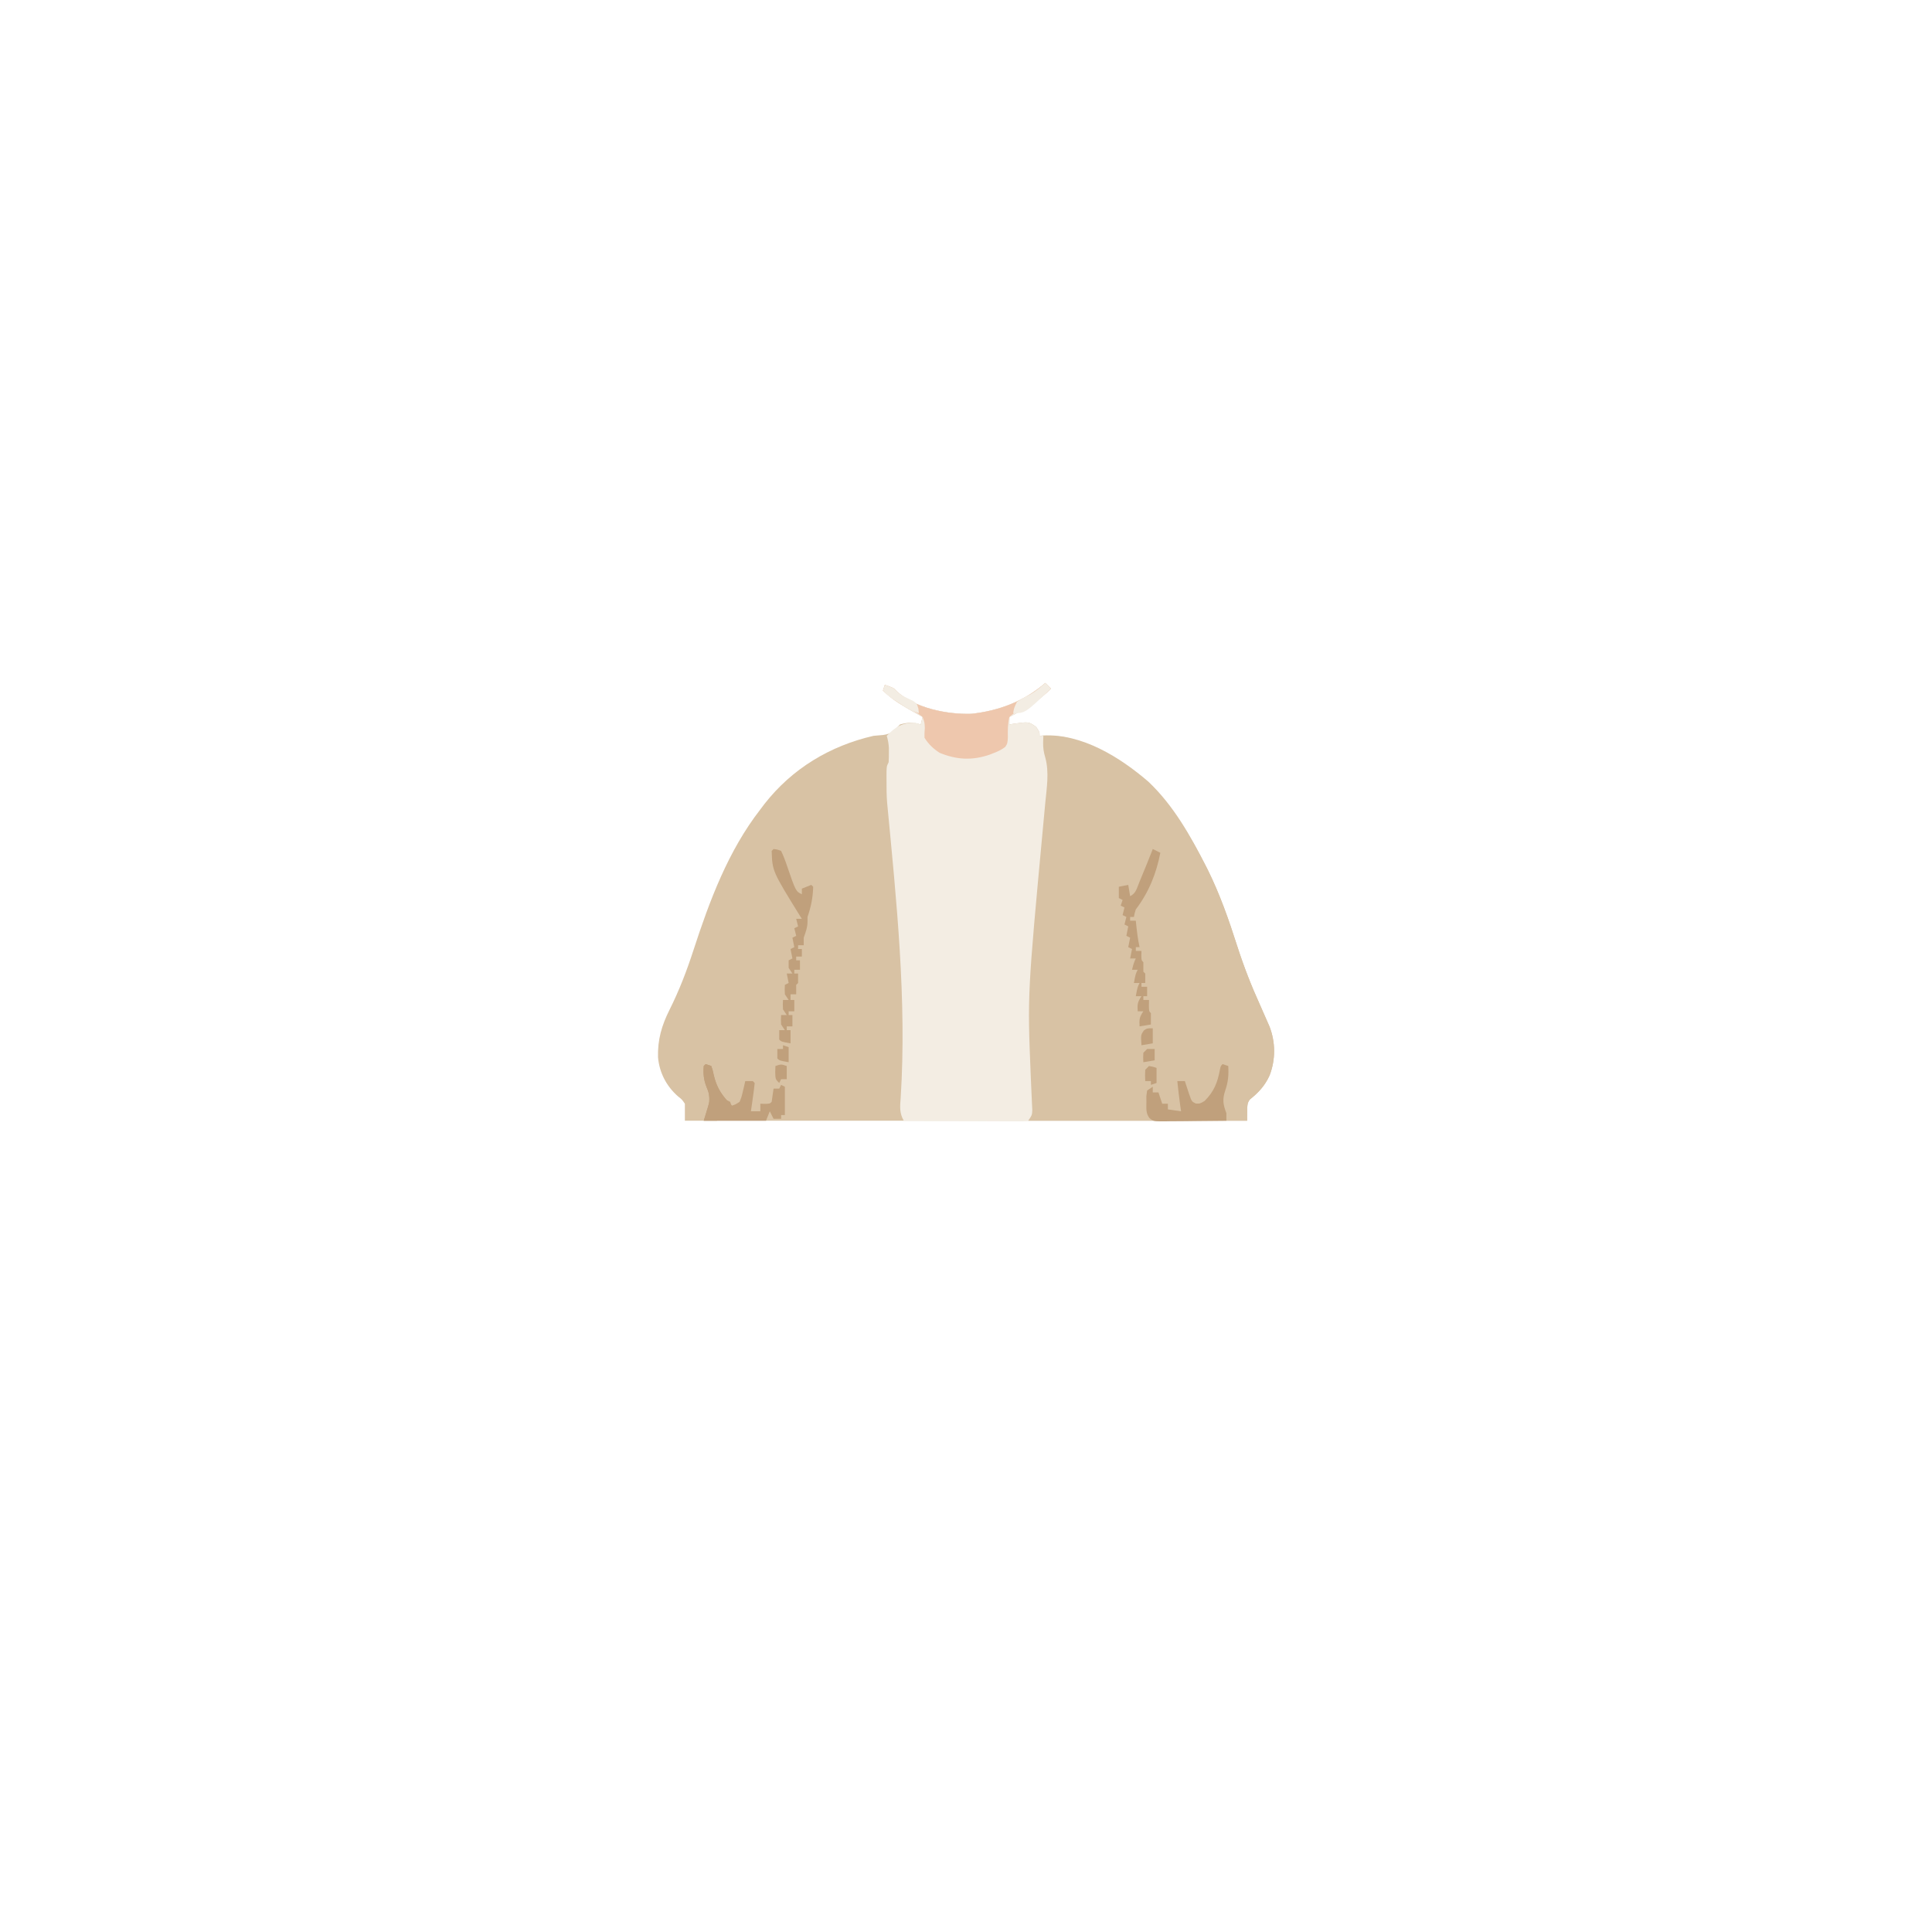
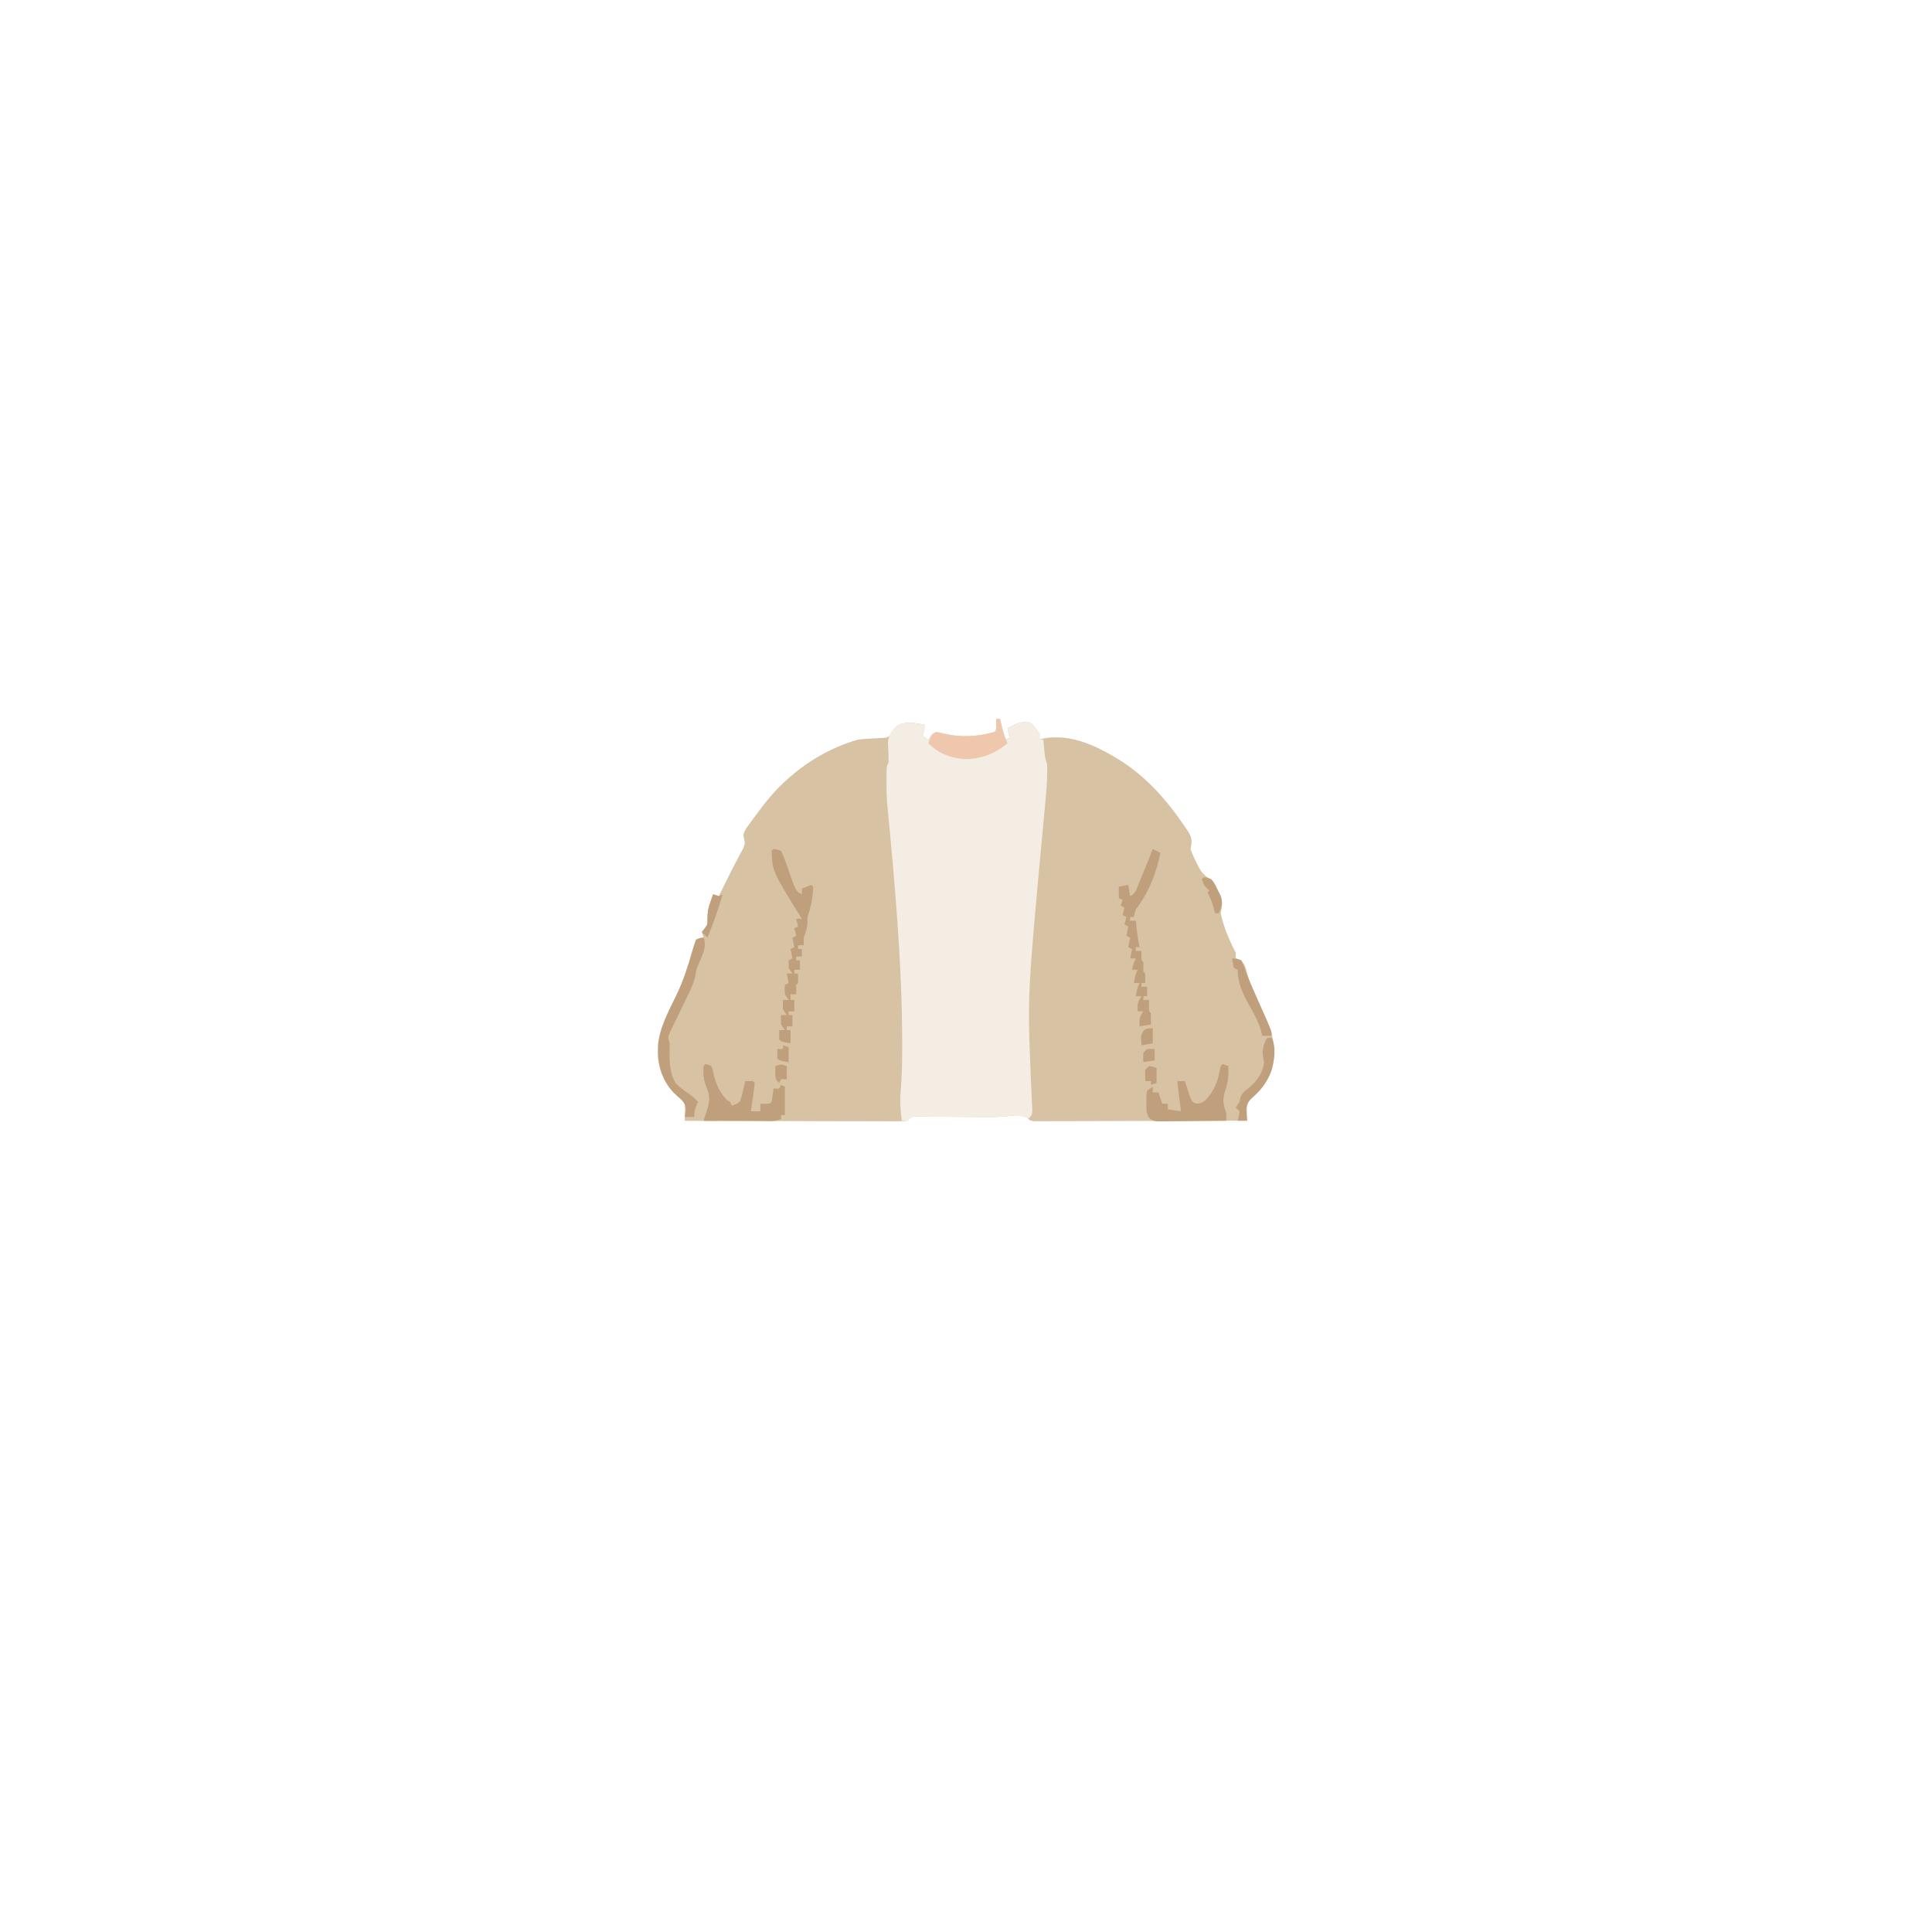
<svg xmlns="http://www.w3.org/2000/svg" viewBox="0 0 1024 1024" width="1024" height="1024">
-   <path fill="#D8C2A4" d="M 554 362 C 554.99 362.99 555.98 363.98 557 365 C 550.31 371.65 543.38 375.85 535 380 C 535 381.32 535 382.64 535 384 C 535.74 383.87 536.47 383.74 537.23 383.61 C 545.27 382.47 545.27 382.47 549.19 385.31 C 551 388 551 388 551 390 C 551.61 389.94 552.22 389.88 552.84 389.82 C 573.47 388.76 593.61 401.34 608.71 414.34 C 621.96 426.93 630.94 442.85 639.12 459 C 639.28 459.3 639.28 459.3 640.04 460.79 C 646.53 473.87 651.24 487.32 655.67 501.18 C 659.18 512.11 663.24 522.56 668 533 C 669.13 535.56 670.25 538.12 671.38 540.69 C 671.62 541.24 671.62 541.24 672.84 544.01 C 676.11 552.41 676.13 561.6 672.91 570.01 C 670.4 575.5 667.03 579.09 662.39 582.8 C 661 585 661 585 661 594 C 562.66 594 464.32 594 363 594 C 363 591.03 363 588.06 363 585 C 361.43 582.72 361.43 582.72 359.31 581.06 C 353.2 575.66 349.51 568.57 348.76 560.41 C 348.52 551 350.69 543.56 354.88 535.18 C 360.04 524.87 364.01 514.51 367.56 503.56 C 376.1 477.36 385.92 451 403 429 C 403.36 428.53 403.36 428.53 405.16 426.14 C 419.86 407.37 439.83 395.33 463 390 C 464.68 389.82 466.37 389.67 468.06 389.56 C 472.84 388.88 473.73 387.35 477 384 C 480.84 382.86 484.16 382.72 488 384 C 488.33 382.68 488.66 381.36 489 380 C 488.07 379.49 487.14 378.98 486.18 378.46 C 479.57 374.8 473.51 371.25 468 366 C 468.33 365.01 468.66 364.02 469 363 C 473.67 364.64 473.67 364.64 475.24 366.36 C 484.89 375.38 502.17 378.75 514.81 378.34 C 529.35 376.78 542.94 371.68 554 362Z" />
-   <path fill="#D8C2A4" d="M 573.81 393.69 C 574.51 393.96 575.2 394.23 575.92 394.5 C 606.81 406.7 624.57 430.29 639.12 459 C 639.42 459.59 639.72 460.19 640.03 460.8 C 646.52 473.87 651.24 487.32 655.67 501.18 C 659.18 512.11 663.24 522.56 668 533 C 669.13 535.56 670.25 538.13 671.37 540.69 C 671.85 541.79 672.34 542.88 672.83 544.01 C 676.1 552.41 676.13 561.6 672.9 570.01 C 670.4 575.5 667.02 579.09 662.39 582.8 C 661 585 661 585 661 594 C 622.72 594 584.44 594 545 594 C 545.33 593.01 545.66 592.02 546 591 C 546.01 589.06 545.96 587.12 545.88 585.17 C 545.83 584 545.78 582.82 545.73 581.6 C 545.67 580.33 545.62 579.06 545.56 577.75 C 545.46 575.07 545.36 572.39 545.26 569.71 C 545.24 569.04 545.22 568.38 545.19 567.69 C 543.56 521.45 548.05 474.81 552.6 428.83 C 552.65 428.36 552.65 428.36 552.88 425.95 C 553.06 424.23 553.23 422.5 553.41 420.78 C 554.75 407.55 554.75 407.55 552.93 401.38 C 551.87 397.53 552.21 394.88 553 391 C 560.23 388.97 567.05 391.05 573.81 393.69Z" />
-   <path fill="#F3EDE3" d="M 554 362 C 554.99 362.99 555.98 363.98 557 365 C 550.31 371.65 543.38 375.85 535 380 C 535 381.32 535 382.64 535 384 C 535.74 383.87 536.47 383.74 537.23 383.61 C 545.27 382.47 545.27 382.47 549.19 385.31 C 551 388 551 388 551 390 C 551.66 390 552.32 390 553 390 C 552.96 391.18 552.92 392.35 552.88 393.56 C 552.86 396.55 553.14 398.5 554 401.44 C 556.19 409.23 554.77 417.66 554.01 425.62 C 553.8 427.92 553.59 430.22 553.37 432.52 C 553.26 433.72 553.15 434.92 553.03 436.16 C 544.55 527.18 544.55 527.18 546.3 569.78 C 546.32 570.44 546.35 571.1 546.38 571.78 C 546.51 575.06 546.65 578.33 546.82 581.59 C 546.85 582.19 546.85 582.19 546.98 585.17 C 547.03 586.22 547.08 587.28 547.14 588.36 C 547 591 547 591 545 594 C 542.25 594.36 542.25 594.36 538.71 594.34 C 538.07 594.34 537.43 594.34 536.76 594.34 C 534.63 594.34 532.5 594.32 530.37 594.29 C 528.89 594.29 527.41 594.28 525.94 594.28 C 522.05 594.27 518.16 594.24 514.27 594.21 C 510.3 594.18 506.33 594.16 502.36 594.15 C 494.58 594.11 486.79 594.06 479 594 C 476.68 589.87 477 586.54 477.38 581.94 C 480.68 529.85 475.13 477.24 470.19 425.42 C 469.89 421.59 469.85 417.78 469.88 413.94 C 469.87 413.19 469.87 412.45 469.86 411.68 C 469.87 406.25 469.87 406.25 471 404 C 471.1 402.38 471.13 400.75 471.12 399.12 C 471.13 398.26 471.13 397.4 471.13 396.51 C 471.01 394.19 470.65 392.22 470 390 C 474.81 385.08 478.05 383.12 485 383 C 485.99 383.33 486.98 383.66 488 384 C 488.33 382.68 488.66 381.36 489 380 C 488.07 379.49 487.14 378.98 486.18 378.46 C 479.57 374.8 473.51 371.25 468 366 C 468.33 365.01 468.66 364.02 469 363 C 473.67 364.64 473.67 364.64 475.24 366.36 C 484.89 375.38 502.17 378.75 514.81 378.34 C 529.35 376.78 542.94 371.68 554 362Z" />
-   <path fill="#EEC7AD" d="M 554 362 C 554.99 362.99 555.98 363.98 557 365 C 552 369.97 547.5 373.32 541 376.12 C 537.62 377.81 537.62 377.81 535 380 C 534.11 383.72 534.12 386.99 534.19 390.81 C 534 394 534 394 532.78 395.91 C 530.9 397.31 529.19 398.16 527 399 C 526.22 399.31 525.44 399.62 524.63 399.95 C 515.35 403.16 507.08 402.74 498 399 C 494.61 396.77 492.13 394.45 490 391 C 489.98 388.48 489.98 388.48 490.19 385.75 C 490.02 382.82 490.02 382.82 489 380 C 485.69 377.41 482.31 375.63 478.55 373.79 C 474.35 371.67 471.39 369.23 468 366 C 468.33 365.01 468.66 364.02 469 363 C 473.67 364.64 473.67 364.64 475.24 366.36 C 484.89 375.38 502.17 378.75 514.81 378.34 C 529.35 376.78 542.94 371.68 554 362Z" />
+   <path fill="#D8C2A4" d="M 528 381 C 528.66 381 529.32 381 530 381 C 530.49 382.99 530.98 384.97 531.46 386.96 C 531.91 388.66 532.44 390.33 533 392 C 533.66 391.67 534.32 391.34 535 391 C 534.67 389.35 534.34 387.7 534 386 C 538.14 383.63 541.21 382.08 546 383 C 548.2 384.83 549.37 386.56 551 389 C 551 389.99 551 390.98 551 392 C 551.52 391.83 552.04 391.67 552.57 391.5 C 567.91 388.36 582.69 396.01 595.22 403.98 C 608.72 412.95 619.21 425.04 628.19 438.44 C 628.59 439.02 628.99 439.6 629.4 440.19 C 631.88 444.04 631.93 445.67 631 450 C 631.93 452.55 632.88 454.74 634.12 457.12 C 634.42 457.75 634.72 458.37 635.02 459 C 637.12 463.14 639.1 464.7 643 467 C 644.62 469.74 644.62 469.74 645.88 472.88 C 646.31 473.9 646.74 474.93 647.18 475.99 C 648.07 479.27 647.68 480.75 647 484 C 648.56 491.49 651.5 498.25 655 505 C 655 505.99 655 506.98 655 508 C 655.61 508.2 656.23 508.39 656.86 508.6 C 660 510.66 660.18 512.86 661.19 516.44 C 663.38 523.77 666.44 530.48 669.88 537.3 C 674.69 547.02 677.03 557.16 673.75 567.81 C 671.29 574.23 667.71 578.55 662.39 582.8 C 660.75 585.4 660.85 586.61 660.91 589.64 C 660.92 590.05 660.92 590.05 660.95 592.11 C 660.96 592.42 660.96 592.42 661 594 C 646.04 594.05 631.08 594.08 616.12 594.1 C 609.18 594.11 602.23 594.13 595.28 594.15 C 588.59 594.17 581.89 594.18 575.19 594.19 C 572.63 594.19 570.07 594.2 567.51 594.21 C 563.93 594.23 560.36 594.23 556.78 594.23 C 556.25 594.23 556.25 594.23 553.55 594.25 C 552.58 594.25 551.61 594.24 550.61 594.24 C 549.76 594.24 548.91 594.24 548.04 594.25 C 546 594 546 594 544 592 C 540.84 590.95 538.25 591.03 535.01 591.48 C 529.63 592.11 524.32 592.09 518.91 592.03 C 516.81 592.01 514.7 592 512.6 591.99 C 509.31 591.97 506.02 591.94 502.74 591.9 C 499.54 591.87 496.35 591.86 493.16 591.84 C 492.17 591.83 491.18 591.81 490.16 591.8 C 489.71 591.8 489.71 591.8 487.4 591.79 C 486.6 591.78 485.79 591.77 484.96 591.77 C 483 592 483 592 481 594 C 478.91 594.25 478.91 594.25 476.28 594.24 C 475.28 594.24 474.29 594.25 473.26 594.25 C 472.17 594.24 471.07 594.23 469.94 594.23 C 468.79 594.23 467.64 594.23 466.45 594.23 C 462.63 594.23 458.81 594.21 454.99 594.2 C 452.35 594.19 449.71 594.19 447.06 594.19 C 440.81 594.18 434.56 594.16 428.3 594.14 C 421.18 594.12 414.06 594.11 406.94 594.1 C 392.29 594.08 377.65 594.04 363 594 C 363.02 593.38 363.04 592.75 363.06 592.11 C 363.06 591.7 363.06 591.7 363.1 589.64 C 363.12 588.83 363.13 588.02 363.15 587.19 C 363 585 363 585 361.43 582.72 C 360.73 582.17 360.03 581.63 359.31 581.06 C 353.2 575.66 349.51 568.57 348.76 560.41 C 348.44 547.91 353.27 538.27 358.63 527.3 C 362.27 519.72 364.7 512.07 367 504 C 368 500.61 368 500.61 369 498 C 371.12 497.12 371.12 497.12 373 497 C 372.67 496.01 372.34 495.02 372 494 C 372.97 492.65 373.97 491.31 375 490 C 375 489.01 375 488.02 375 487 C 375 483.42 375.34 481.53 376.5 478.25 C 376.78 477.45 377.06 476.65 377.34 475.83 C 377.45 475.53 377.45 475.53 378 474 C 378.5 474.16 378.5 474.16 381 475 C 381.51 473.98 382.02 472.97 382.54 471.92 C 382.87 471.26 383.2 470.6 383.54 469.92 C 384.27 468.47 384.99 467.01 385.71 465.56 C 387.4 462.16 389.1 458.78 390.9 455.44 C 391.45 454.41 392 453.38 392.56 452.31 C 393.06 451.4 393.56 450.49 394.07 449.55 C 395 447 395 447 394.41 444.55 C 394 442 394 442 395.55 439.05 C 396.32 438.01 397.09 436.96 397.88 435.88 C 398.29 435.31 398.7 434.74 399.12 434.16 C 400.4 432.42 401.69 430.71 403 429 C 403.73 428.03 404.46 427.06 405.22 426.06 C 417.79 410.05 435.21 397.54 455 392 C 457.52 391.86 460.04 391.78 462.56 391.75 C 469.26 391.51 469.26 391.51 471.91 389.68 C 473.12 388.06 473.12 388.06 475 385 C 479.64 381.95 484.77 383.25 490 384 C 490 387 490 387 489 390 C 489.99 390.66 490.98 391.32 492 392 C 492.45 391.3 492.91 390.6 493.38 389.88 C 496 388 496 388 498.07 388.18 C 499.77 388.58 501.46 388.99 503.15 389.41 C 511.2 391.08 519.16 390.18 527 388 C 528 387 528 387 528.06 383.94 C 528.05 383.45 528.05 383.45 528 381Z" />
+   <path fill="#D8C2A4" d="M 470 391 C 472.18 394.27 472.25 395.27 472.19 399.06 C 472.18 399.94 472.17 400.82 472.17 401.72 C 472 404 472 404 471 406 C 470.16 419.65 471.75 433.3 473.02 446.87 C 473.62 453.23 474.19 459.58 474.76 465.94 C 474.87 467.18 474.98 468.41 475.09 469.69 C 476.32 483.45 477.28 497.21 478 511 C 478.06 511.99 478.11 512.99 478.17 514.01 C 479.47 537.16 479.53 560.46 478.56 583.62 C 478.54 584.1 478.54 584.1 478.44 586.51 C 478.13 592.87 478.13 592.87 477 594 C 475.52 594.1 474.04 594.12 472.55 594.12 C 472.07 594.12 472.07 594.12 469.64 594.12 C 468.58 594.12 467.52 594.12 466.42 594.11 C 465.87 594.11 465.87 594.11 463.05 594.11 C 459.36 594.11 455.66 594.11 451.96 594.1 C 449.41 594.1 446.86 594.09 444.3 594.09 C 438.25 594.09 432.2 594.08 426.15 594.07 C 419.27 594.06 412.38 594.06 405.5 594.05 C 391.33 594.04 377.17 594.02 363 594 C 363.02 593.38 363.04 592.75 363.06 592.11 C 363.06 591.7 363.06 591.7 363.1 589.64 C 363.12 588.83 363.13 588.02 363.15 587.19 C 363 585 363 585 361.43 582.72 C 360.73 582.17 360.03 581.63 359.31 581.06 C 353.2 575.66 349.51 568.57 348.76 560.41 C 348.44 547.91 353.27 538.27 358.63 527.3 C 362.27 519.72 364.7 512.07 367 504 C 368 500.61 368 500.61 369 498 C 371.12 497.12 371.12 497.12 373 497 C 372.67 496.01 372.34 495.02 372 494 C 372.97 492.65 373.97 491.31 375 490 C 375 489.01 375 488.02 375 487 C 375 483.42 375.34 481.53 376.5 478.25 C 376.78 477.45 377.06 476.65 377.34 475.83 C 377.45 475.53 377.45 475.53 378 474 C 378.5 474.16 378.5 474.16 381 475 C 381.51 473.98 382.02 472.97 382.54 471.92 C 382.87 471.26 383.2 470.6 383.54 469.92 C 384.27 468.47 384.99 467.01 385.71 465.56 C 387.4 462.16 389.1 458.78 390.9 455.44 C 391.45 454.41 392 453.38 392.56 452.31 C 393.06 451.4 393.56 450.49 394.07 449.55 C 395 447 395 447 394.41 444.55 C 394 442 394 442 395.55 439.05 C 396.32 438.01 397.09 436.96 397.88 435.88 C 398.29 435.31 398.7 434.74 399.12 434.16 C 400.4 432.42 401.69 430.71 403 429 C 403.73 428.03 404.46 427.06 405.22 426.06 C 417.85 409.98 435.19 397.66 455 392 C 457.65 391.72 460.22 391.5 462.88 391.38 C 463.56 391.34 464.25 391.3 464.96 391.26 C 466.64 391.16 468.32 391.08 470 391Z" />
+   <path fill="#F3EDE3" d="M 528 381 C 528.66 381 529.32 381 530 381 C 530.49 382.99 530.98 384.97 531.46 386.96 C 531.91 388.66 532.44 390.33 533 392 C 533.66 391.67 534.32 391.34 535 391 C 534.84 390.18 534.84 390.18 534 386 C 538.14 383.63 541.21 382.08 546 383 C 548.2 384.83 549.37 386.56 551 389 C 551 389.99 551 390.98 551 392 C 551.66 392 552.32 392 553 392 C 553.06 392.69 553.12 393.37 553.18 394.08 C 553.27 394.98 553.35 395.88 553.44 396.81 C 553.52 397.71 553.6 398.6 553.68 399.52 C 554 402 554 402 555 405 C 555.22 411.94 554.67 418.72 554.01 425.62 C 553.8 427.92 553.59 430.22 553.37 432.52 C 553.26 433.72 553.15 434.92 553.03 436.16 C 544.56 527.13 544.56 527.13 546.3 569.81 C 546.32 570.48 546.35 571.14 546.38 571.83 C 546.51 575.11 546.65 578.4 546.82 581.68 C 546.85 582.27 546.85 582.27 546.98 585.27 C 547.03 586.33 547.08 587.39 547.14 588.48 C 547 591 547 591 545 593 C 544.2 592.65 543.39 592.3 542.56 591.94 C 539.32 591.08 538.11 590.97 534.97 591.44 C 529.6 592.12 524.32 592.09 518.91 592.03 C 516.81 592.01 514.7 592 512.6 591.99 C 509.31 591.97 506.02 591.94 502.74 591.9 C 499.54 591.87 496.35 591.86 493.16 591.84 C 492.17 591.83 491.18 591.81 490.16 591.8 C 489.71 591.8 489.71 591.8 487.4 591.79 C 486.6 591.78 485.79 591.77 484.96 591.77 C 483 592 483 592 481 594 C 480.01 594 479.02 594 478 594 C 477.17 588.45 476.97 583.22 477.46 577.62 C 478.06 569.81 478.2 562.02 478.19 554.19 C 478.19 553.44 478.19 552.69 478.18 551.92 C 478.07 509.66 474.2 467.47 470.19 425.42 C 469.89 421.59 469.85 417.78 469.88 413.94 C 469.87 413.19 469.87 412.45 469.86 411.68 C 469.87 406.25 469.87 406.25 471 404 C 470.95 400.49 470.8 396.99 470.64 393.48 C 471.06 389.38 472.14 387.88 475 385 C 479.67 381.98 484.76 383.25 490 384 C 490 387 490 387 489 390 C 489.99 390.66 490.98 391.32 492 392 C 492.45 391.3 492.91 390.6 493.38 389.88 C 496 388 496 388 498.07 388.18 C 499.77 388.58 501.46 388.99 503.15 389.41 C 511.2 391.08 519.16 390.18 527 388 C 528 387 528 387 528.06 383.94 C 528.04 382.97 528.02 382 528 381Z" />
+   <path fill="#C0A07C" d="M 374 564 C 374.99 564.33 375.98 564.66 377 565 C 377.77 567.26 377.77 567.26 378.38 570.12 C 380.05 576.91 383.01 581.12 388 586 C 389.89 585.35 389.89 585.35 392 584 C 393.05 581.4 393.05 581.4 393.75 578.38 C 393.99 577.37 394.23 576.37 394.48 575.34 C 394.65 574.57 394.82 573.79 395 573 C 396.32 573 397.64 573 399 573 C 399.33 573.33 399.66 573.66 400 574 C 399.72 576.69 399.39 579.33 399 582 C 398.9 582.69 398.81 583.38 398.71 584.09 C 398.48 585.72 398.24 587.36 398 589 C 399.65 589 401.3 589 403 589 C 403 587.68 403 586.36 403 585 C 403.4 585.01 403.4 585.01 405.44 585.06 C 408 585 408 585 409 584 C 409.37 581.67 409.7 579.34 410 577 C 410.99 577 411.98 577 413 577 C 413.33 576.34 413.66 575.68 414 575 C 414.66 575.33 415.32 575.66 416 576 C 416 580.95 416 585.9 416 591 C 415.34 591 414.68 591 414 591 C 414 591.66 414 592.32 414 593 C 410.67 594.67 406.93 594.12 403.27 594.1 C 402.84 594.1 402.84 594.1 400.66 594.09 C 397.9 594.09 395.14 594.08 392.38 594.06 C 390.51 594.06 388.64 594.05 386.77 594.05 C 382.18 594.04 377.59 594.02 373 594 C 373.22 593.32 373.43 592.65 373.66 591.95 C 373.8 591.51 373.8 591.51 374.5 589.25 C 374.78 588.37 375.06 587.49 375.34 586.58 C 376.35 582.63 376.1 579.83 374.5 576.19 C 372.98 572.35 372.66 569.15 373 565 C 373.33 564.67 373.66 564.34 374 564Z" />
  <path fill="#C0A07C" d="M 410 450 C 411.96 450.23 411.96 450.23 414 451 C 415.22 453.59 416.17 455.99 417.06 458.69 C 421.76 472.38 421.76 472.38 425 474 C 425 473.01 425 472.02 425 471 C 426.65 470.34 428.3 469.68 430 469 C 430.33 469.33 430.66 469.66 431 470 C 430.86 475.65 429.86 480.68 428 486 C 428 486.82 428 487.65 428 488.5 C 428 491.63 427 494.05 426 497 C 426 498.32 426 499.64 426 501 C 425.01 501 424.02 501 423 501 C 423 501.66 423 502.32 423 503 C 423.66 503 424.32 503 425 503 C 425 504.32 425 505.64 425 507 C 424.01 507 423.02 507 422 507 C 422 507.66 422 508.32 422 509 C 422.66 509 423.32 509 424 509 C 424 510.65 424 512.3 424 514 C 423.01 514 422.02 514 421 514 C 421 514.66 421 515.32 421 516 C 421.66 516 422.32 516 423 516 C 423.04 517.67 423.04 519.33 423 521 C 422.83 521.16 422.83 521.16 422 522 C 421.96 523.67 421.96 525.33 422 527 C 421.01 527 420.02 527 419 527 C 419 527.99 419 528.98 419 530 C 419.66 530 420.32 530 421 530 C 421 531.98 421 533.96 421 536 C 420.01 536 419.02 536 418 536 C 418 536.66 418 537.32 418 538 C 418.66 538 419.32 538 420 538 C 420 539.98 420 541.96 420 544 C 419.01 544 418.02 544 417 544 C 417 544.66 417 545.32 417 546 C 417.66 546 418.32 546 419 546 C 419 548.31 419 550.62 419 553 C 414.12 552.12 414.12 552.12 413 551 C 412.96 549.33 412.96 547.67 413 546 C 413.99 546 414.98 546 416 546 C 415.34 545.01 414.68 544.02 414 543 C 413.88 540.31 413.88 540.31 414 538 C 414.99 538 415.98 538 417 538 C 416.34 537.01 415.68 536.02 415 535 C 414.88 532.31 414.88 532.31 415 530 C 415.99 530 416.98 530 418 530 C 417.34 529.01 416.68 528.02 416 527 C 415.88 524.31 415.88 524.31 416 522 C 416.33 521.84 416.33 521.84 418 521 C 417.83 520.17 417.83 520.17 417 516 C 417.99 516 418.98 516 420 516 C 419.34 515.01 418.68 514.02 418 513 C 418 511.68 418 510.36 418 509 C 418.33 508.83 418.33 508.83 420 508 C 419.67 506.35 419.34 504.7 419 503 C 419.33 502.83 419.33 502.83 421 502 C 420.67 500.35 420.34 498.7 420 497 C 420.33 496.83 420.33 496.83 422 496 C 421.67 494.68 421.34 493.36 421 492 C 421.33 491.83 421.33 491.83 423 491 C 422.67 489.68 422.34 488.36 422 487 C 422.99 487 423.98 487 425 487 C 424.66 486.46 424.32 485.93 423.97 485.38 C 409.37 461.76 409.37 461.76 409 451 C 409.33 450.67 409.66 450.34 410 450Z" />
  <path fill="#C0A07C" d="M 648 564 C 648.99 564.33 649.98 564.66 651 565 C 651.27 569.86 650.98 573.45 649.38 578.06 C 647.84 582.7 648.24 585.37 650 590 C 650 591.32 650 592.64 650 594 C 644.5 594.07 639 594.13 633.5 594.16 C 631.63 594.18 629.76 594.2 627.89 594.23 C 625.2 594.26 622.51 594.28 619.82 594.29 C 619.41 594.3 619.41 594.3 617.29 594.34 C 611.44 594.34 611.44 594.34 609.28 592.67 C 607.27 590.05 607.6 587.67 607.62 584.44 C 607.62 583.28 607.61 582.12 607.6 580.93 C 607.73 579.97 607.86 579 608 578 C 608.99 577.34 609.98 576.68 611 576 C 611 576.99 611 577.98 611 579 C 611.99 579 612.98 579 614 579 C 614.66 580.98 615.32 582.96 616 585 C 616.99 585 617.98 585 619 585 C 619 585.99 619 586.98 619 588 C 621.31 588.33 623.62 588.66 626 589 C 625.86 588.03 625.71 587.06 625.56 586.06 C 624.94 581.72 624.46 577.36 624 573 C 625.32 573 626.64 573 628 573 C 628.2 573.63 628.41 574.25 628.62 574.9 C 628.89 575.72 629.16 576.53 629.44 577.38 C 629.7 578.19 629.97 579 630.25 579.84 C 631.63 583.82 631.63 583.82 633.75 584.88 C 636 585 636 585 638.5 583.5 C 643.5 578.5 645.37 573.62 646.61 566.82 C 647 565 647 565 648 564Z" />
-   <path fill="#C0A07C" d="M 374 564 C 374.99 564.33 375.98 564.66 377 565 C 377.77 567.26 377.77 567.26 378.38 570.12 C 380.05 576.91 383.01 581.12 388 586 C 389.89 585.35 389.89 585.35 392 584 C 393.05 581.4 393.05 581.4 393.75 578.38 C 393.99 577.37 394.23 576.37 394.48 575.34 C 394.65 574.57 394.82 573.79 395 573 C 396.32 573 397.64 573 399 573 C 399.33 573.33 399.66 573.66 400 574 C 399.72 576.69 399.39 579.33 399 582 C 398.9 582.69 398.81 583.38 398.71 584.09 C 398.48 585.72 398.24 587.36 398 589 C 399.65 589 401.3 589 403 589 C 403 587.68 403 586.36 403 585 C 403.4 585.01 403.4 585.01 405.44 585.06 C 408 585 408 585 409 584 C 409.37 581.67 409.7 579.34 410 577 C 410.99 577 411.98 577 413 577 C 413.33 576.34 413.66 575.68 414 575 C 414.66 575.33 415.32 575.66 416 576 C 416 580.95 416 585.9 416 591 C 415.34 591 414.68 591 414 591 C 414 591.66 414 592.32 414 593 C 412.68 593 411.36 593 410 593 C 409.34 591.68 408.68 590.36 408 589 C 407.34 590.65 406.68 592.3 406 594 C 395.11 594 384.22 594 373 594 C 373.99 590.7 374.98 587.4 376 584 C 376 580.42 375.85 579.25 374.5 576.19 C 372.98 572.35 372.66 569.15 373 565 C 373.33 564.67 373.66 564.34 374 564Z" />
  <path fill="#C0A07C" d="M 611 450 C 612.32 450.66 613.64 451.32 615 452 C 612.88 463 608.83 473.05 602 482 C 601.31 484.25 601.31 484.25 601 486 C 600.34 486 599.68 486 599 486 C 599 486.66 599 487.32 599 488 C 599.99 488 600.98 488 602 488 C 602.06 488.59 602.12 489.18 602.18 489.79 C 602.62 493.91 603.09 497.96 604 502 C 603.34 502 602.68 502 602 502 C 602 502.66 602 503.32 602 504 C 602.99 504 603.98 504 605 504 C 604.98 504.8 604.96 505.61 604.94 506.44 C 605 509 605 509 606 510 C 606 511.67 606 513.33 606 515 C 606.33 515.33 606.66 515.66 607 516 C 607.04 517.67 607.04 519.33 607 521 C 606.34 521 605.68 521 605 521 C 605 521.66 605 522.32 605 523 C 605.99 523 606.98 523 608 523 C 608 524.65 608 526.3 608 528 C 607.34 528 606.68 528 606 528 C 606 528.66 606 529.32 606 530 C 606.99 530 607.98 530 609 530 C 608.98 530.97 608.96 531.94 608.94 532.94 C 609 536 609 536 610 537 C 610.04 539 610.04 541 610 543 C 609.01 543.16 609.01 543.16 604 544 C 603.8 540.28 603.85 539.23 606 536 C 605.01 536 604.02 536 603 536 C 602.8 532.28 602.85 531.23 605 528 C 604.01 528 603.02 528 602 528 C 602.88 523.25 602.88 523.25 604 521 C 603.01 521 602.02 521 601 521 C 601.88 516.25 601.88 516.25 603 514 C 602.01 514 601.02 514 600 514 C 600.51 511.83 601 510 602 508 C 601.01 508 600.02 508 599 508 C 599.33 506.35 599.66 504.7 600 503 C 599.34 502.67 598.68 502.34 598 502 C 598.33 500.35 598.66 498.7 599 497 C 598.34 496.67 597.68 496.34 597 496 C 597.33 494.35 597.66 492.7 598 491 C 597.34 490.67 596.68 490.34 596 490 C 596.33 488.68 596.66 487.36 597 486 C 596.34 485.67 595.68 485.34 595 485 C 595.33 483.68 595.66 482.36 596 481 C 595.34 480.67 594.68 480.34 594 480 C 594.33 479.01 594.66 478.02 595 477 C 594.34 476.67 593.68 476.34 593 476 C 593 474.02 593 472.04 593 470 C 594.65 469.67 596.3 469.34 598 469 C 598.33 470.98 598.66 472.96 599 475 C 602.14 473.43 602.55 470.75 603.88 467.56 C 604.14 466.94 604.4 466.31 604.67 465.66 C 606.84 460.46 608.95 455.24 611 450Z" />
+   <path fill="#C0A07C" d="M 373 497 C 374.64 501.93 372.46 505.94 370.44 510.56 C 369 514 369 514 368.64 516.71 C 367.83 520.88 366.18 524.27 364.31 528.06 C 363.59 529.57 362.87 531.07 362.15 532.57 C 361.11 534.72 360.07 536.86 359.02 539.01 C 358.15 540.79 357.29 542.58 356.44 544.38 C 355.94 545.39 355.44 546.41 354.93 547.46 C 354 550 354 550 355 553 C 354.99 554.69 354.95 556.38 354.88 558.06 C 354.87 563.76 355.22 568.92 358 574 C 360.15 576.13 362.34 577.83 364.84 579.53 C 366.82 580.87 368.38 582.26 370 584 C 369.67 584.76 369.34 585.53 369 586.31 C 368 589 368 589 368 592 C 366.35 592 364.7 592 363 592 C 363.08 591.5 363.08 591.5 363.5 589 C 363.52 586.24 363.21 585.24 361.39 583.11 C 359.97 581.79 358.54 580.49 357.11 579.18 C 350.4 572.24 348.6 563.57 348.73 554.25 C 349.53 544.51 354.41 535.94 358.63 527.3 C 362.27 519.72 364.7 512.07 367 504 C 368 500.61 368 500.61 369 498 C 371.12 497.12 371.12 497.12 373 497Z" />
+   <path fill="#EEC7AD" d="M 528 381 C 528.66 381 529.32 381 530 381 C 530.29 382.22 530.58 383.43 530.88 384.69 C 531.68 387.92 532.66 390.94 534 394 C 526.96 399.66 519.44 402.66 510.29 402.29 C 502.86 401.36 497.37 399.23 492 394 C 493.75 389.12 493.75 389.12 496 388 C 497.47 388.25 498.93 388.58 500.38 388.94 C 509.46 390.87 518.08 390.49 527 388 C 528 387 528 387 528.06 383.94 C 528.04 382.97 528.02 382 528 381Z" />
+   <path fill="#C0A07C" d="M 672 550 C 672.66 550 673.32 550 674 550 C 676.58 555.17 675.42 562.47 673.75 567.81 C 671.61 573.39 668.71 577.38 664.25 581.31 C 662.06 583.4 661.1 584.44 660.55 587.45 C 660.56 589.67 660.69 591.8 661 594 C 659.35 594 657.7 594 656 594 C 656.21 593.22 656.41 592.43 656.62 591.62 C 656.75 590.76 656.87 589.89 657 589 C 656.34 588.34 655.68 587.68 655 587 C 655.66 586.01 656.32 585.02 657 584 C 657.06 583.67 657.06 583.67 657.38 582.02 C 658.22 579.28 659.64 578.37 661.88 576.62 C 666.28 572.94 669.27 568.83 670 563 C 669.81 562.05 669.63 561.1 669.44 560.12 C 668.93 556.48 669.59 554.37 671 551 C 671.33 550.67 671.66 550.34 672 550Z" />
  <path fill="#C0A07C" d="M 374 564 C 374.99 564.33 375.98 564.66 377 565 C 377.77 567.26 377.77 567.26 378.38 570.12 C 379.69 575.49 381.44 578.8 385 583 C 385.66 583.33 386.32 583.66 387 584 C 387.69 585.94 387.69 585.94 388 588 C 387.67 588.66 387.34 589.32 387 590 C 385.35 590 383.7 590 382 590 C 381.34 591.32 380.68 592.64 380 594 C 377.69 594 375.38 594 373 594 C 373.22 593.32 373.43 592.65 373.66 591.95 C 373.8 591.51 373.8 591.51 374.5 589.25 C 374.78 588.37 375.06 587.49 375.34 586.58 C 376.35 582.63 376.1 579.83 374.5 576.19 C 372.98 572.35 372.66 569.15 373 565 C 373.33 564.67 373.66 564.34 374 564Z" />
-   <path fill="#F3EDE3" d="M 554 362 C 554.99 362.99 555.98 363.98 557 365 C 543.35 378 543.35 378 537 378 C 537.44 375.31 537.44 375.31 539 372 C 541.14 370.52 543.34 369.39 545.67 368.23 C 548.87 366.54 551.31 364.41 554 362Z" />
-   <path fill="#F3EDE3" d="M 469 363 C 473.64 364.63 473.64 364.63 475.38 366.43 C 477.87 368.84 480.93 370.04 484.04 371.52 C 486 373 486 373 486.77 375.66 C 486.85 376.43 486.92 377.21 487 378 C 483.14 376.59 479.84 374.78 476.38 372.56 C 475.43 371.97 474.49 371.37 473.52 370.75 C 471.42 369.29 469.72 367.89 468 366 C 468.33 365.01 468.66 364.02 469 363Z" />
+   <path fill="#C0A07C" d="M 653 508 C 655.31 508 655.31 508 658 509 C 658.78 510.91 659.55 512.83 660.22 514.78 C 661.4 518.14 662.87 521.37 664.31 524.62 C 664.92 526.02 665.54 527.41 666.15 528.8 C 666.45 529.49 666.76 530.19 667.08 530.9 C 668.54 534.22 669.99 537.55 671.44 540.88 C 671.93 542.01 672.42 543.14 672.93 544.3 C 674 547 674 547 674 549 C 672.35 549 670.7 549 669 549 C 668.88 548.51 668.88 548.51 668.28 546.03 C 666.99 541.5 664.79 537.59 662.5 533.5 C 658.94 527.14 656 521.49 656 514 C 655.34 513.67 654.68 513.34 654 513 C 653.38 510.44 653.38 510.44 653 508Z" />
+   <path fill="#C0A07C" d="M 378 474 C 378.99 474.33 379.98 474.66 381 475 C 381.66 474.67 382.32 474.34 383 474 C 380.82 481.86 378.01 489.42 375 497 C 374.01 496.01 373.02 495.02 372 494 C 372.25 493.7 372.25 493.7 373.5 492.19 C 375 490 375 490 375 487 C 375 483.42 375.34 481.53 376.5 478.25 C 376.78 477.45 377.06 476.65 377.34 475.83 C 377.56 475.22 377.78 474.62 378 474Z" />
+   <path fill="#C0A07C" d="M 638 465 C 639.85 465.08 639.85 465.08 642 466 C 643.77 468.51 643.77 468.51 645.38 471.69 C 645.92 472.72 646.46 473.76 647.02 474.82 C 648.2 478.66 647.61 480.4 646 484 C 645.34 484 644.68 484 644 484 C 643.71 482.93 643.42 481.86 643.12 480.75 C 642.27 477.91 641.44 475.56 640 473 C 640.33 472.67 640.66 472.34 641 472 C 640.53 471.57 640.05 471.13 639.56 470.69 C 638 469 638 469 637 466 C 637.33 465.67 637.66 465.34 638 465Z" />
  <path fill="#C0A07C" d="M 609 565 C 611.12 565.38 611.12 565.38 613 566 C 613 568.64 613 571.28 613 574 C 612.01 574.33 611.02 574.66 610 575 C 610 574.34 610 573.68 610 573 C 609.01 573 608.02 573 607 573 C 606.88 570.12 606.88 570.12 607 567 C 607.66 566.34 608.32 565.68 609 565Z" />
  <path fill="#C0A07C" d="M 417 565 C 417 567.31 417 569.62 417 572 C 416.01 572 415.02 572 414 572 C 413.67 572.66 413.34 573.32 413 574 C 411 572 411 572 410.88 568.38 C 410.92 567.26 410.96 566.15 411 565 C 414 564 414 564 417 565Z" />
  <path fill="#C0A07C" d="M 611 545 C 611 547.64 611 550.28 611 553 C 609.02 553.33 607.04 553.66 605 554 C 604.63 548.52 604.63 548.52 606.31 546.12 C 608 545 608 545 611 545Z" />
  <path fill="#C0A07C" d="M 415 554 C 415.99 554.33 416.98 554.66 418 555 C 418 557.64 418 560.28 418 563 C 413.12 562.12 413.12 562.12 412 561 C 411.96 559.33 411.96 557.67 412 556 C 412.99 556 413.98 556 415 556 C 415 555.34 415 554.68 415 554Z" />
  <path fill="#C0A07C" d="M 608 556 C 609.32 556 610.64 556 612 556 C 612 557.98 612 559.96 612 562 C 610.02 562.33 608.04 562.66 606 563 C 605.88 560.62 605.88 560.62 606 558 C 606.66 557.34 607.32 556.68 608 556Z" />
</svg>
